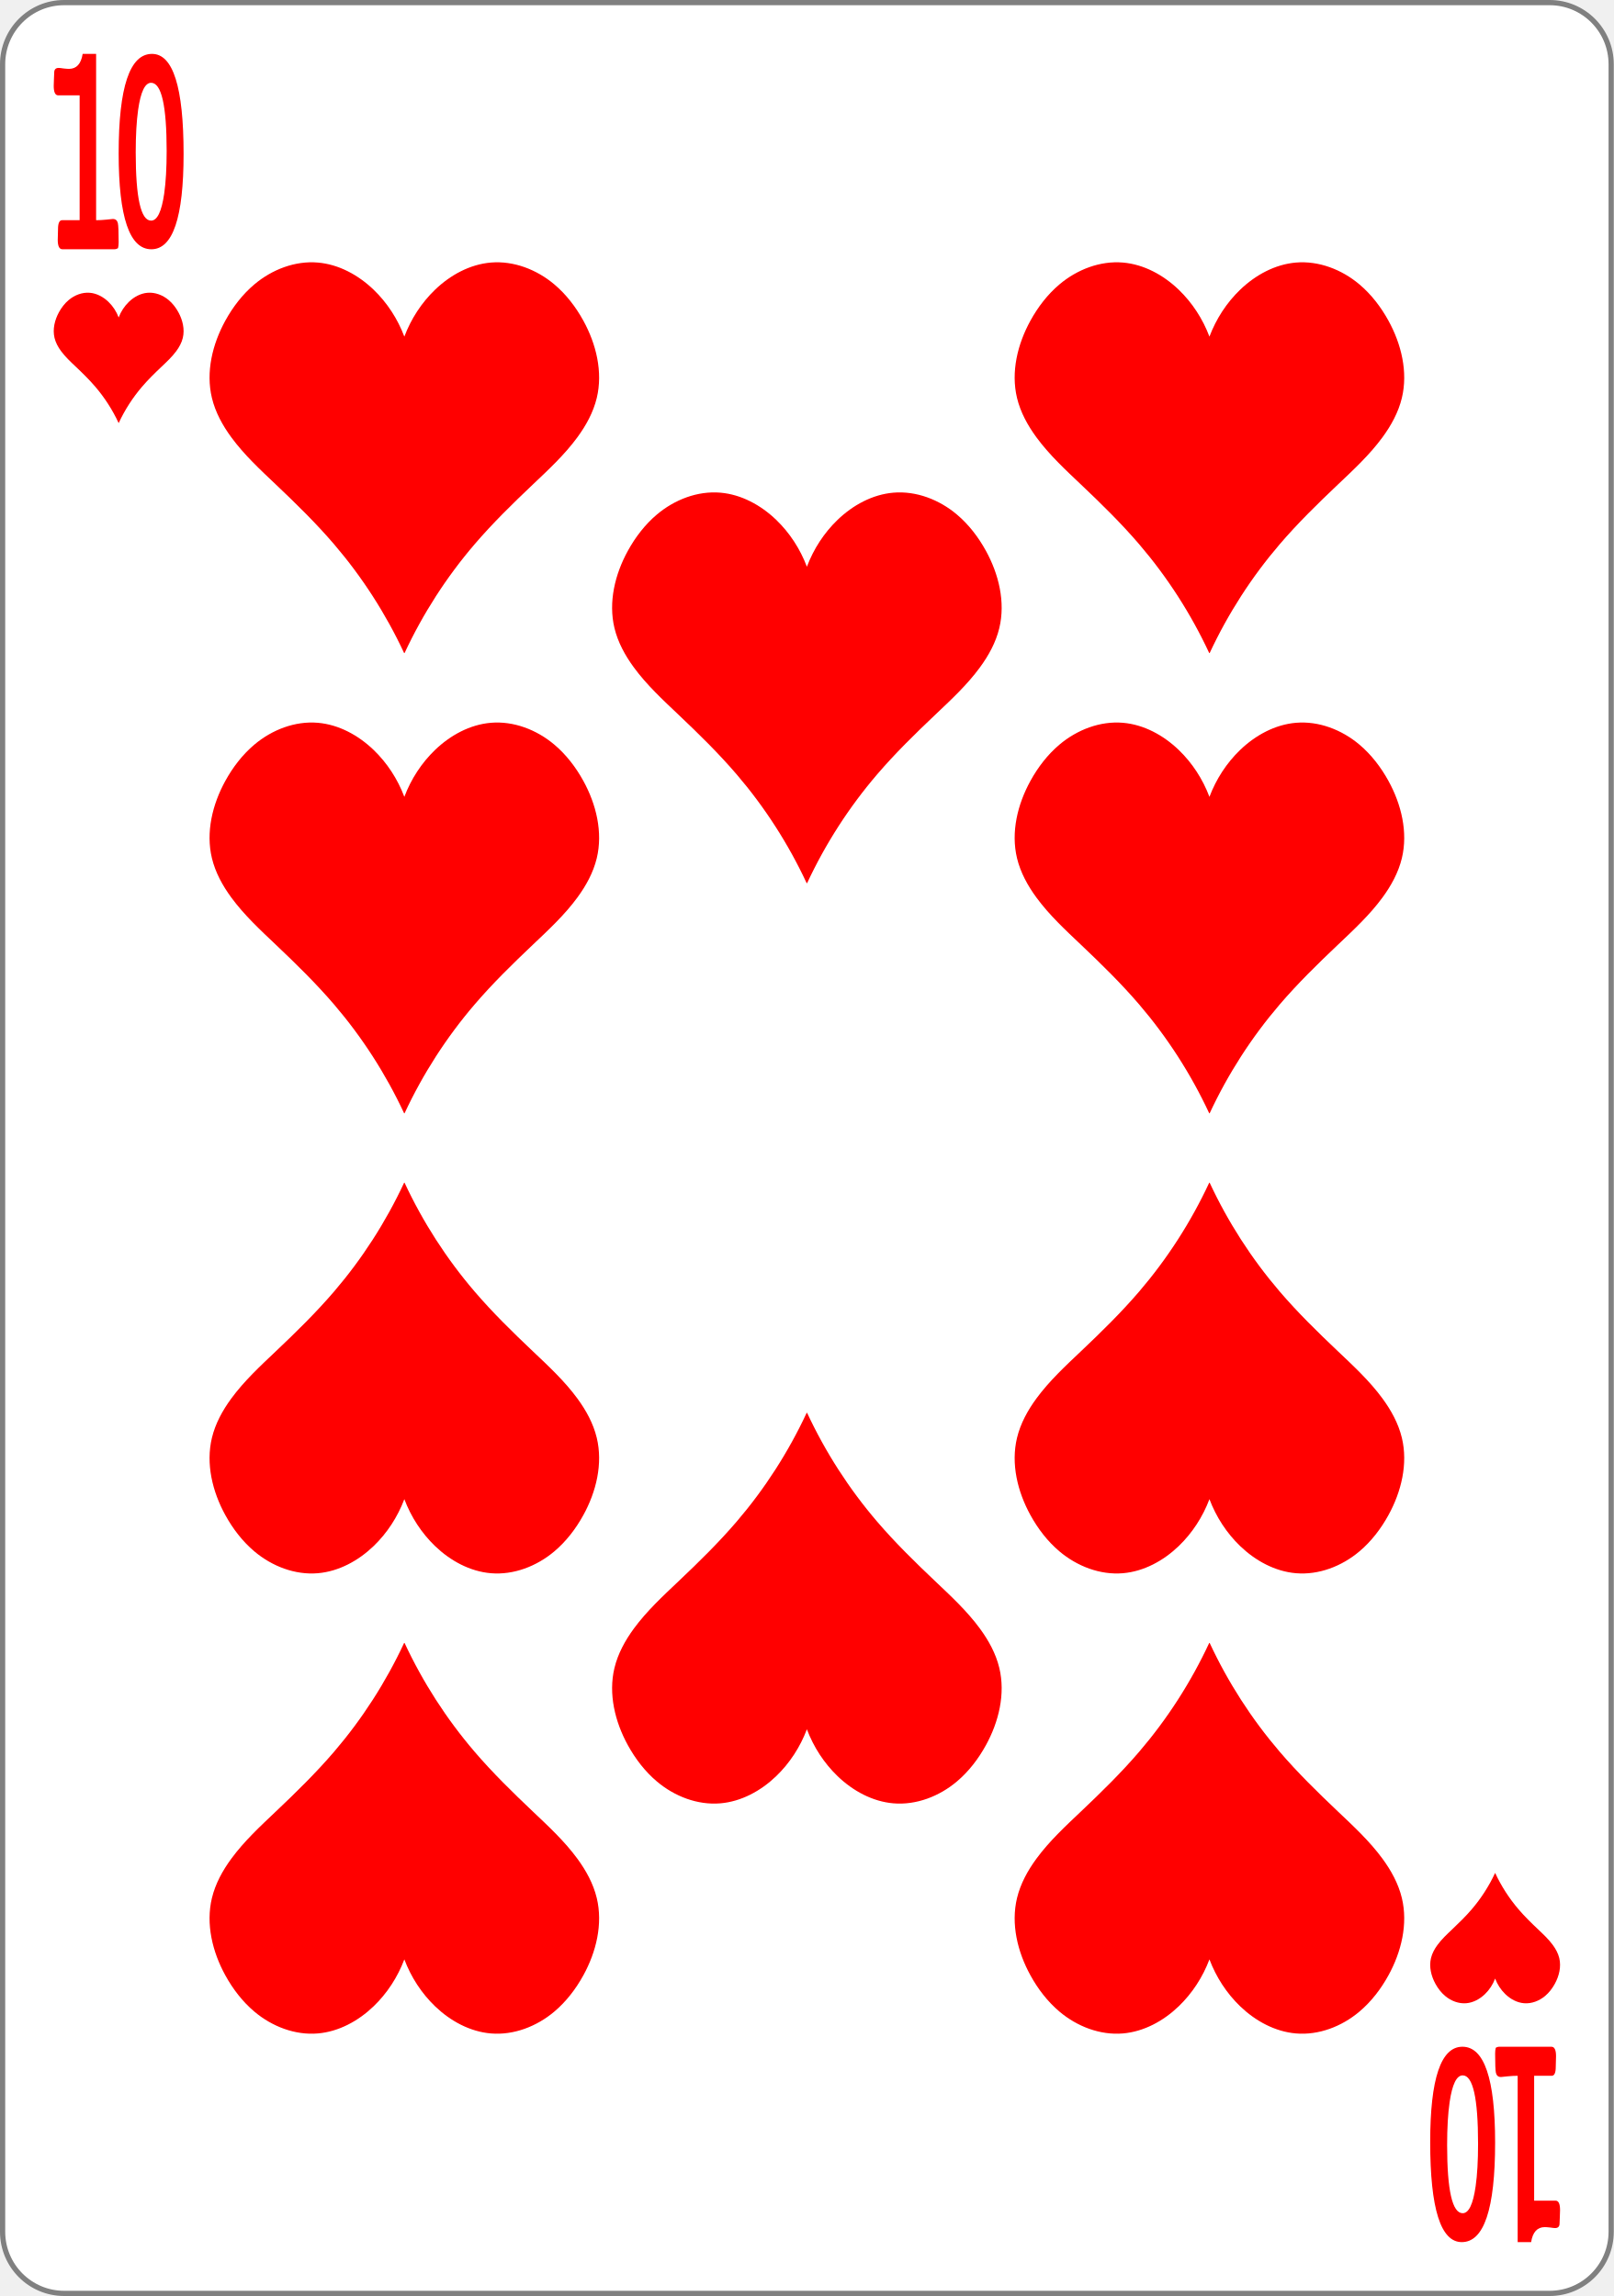
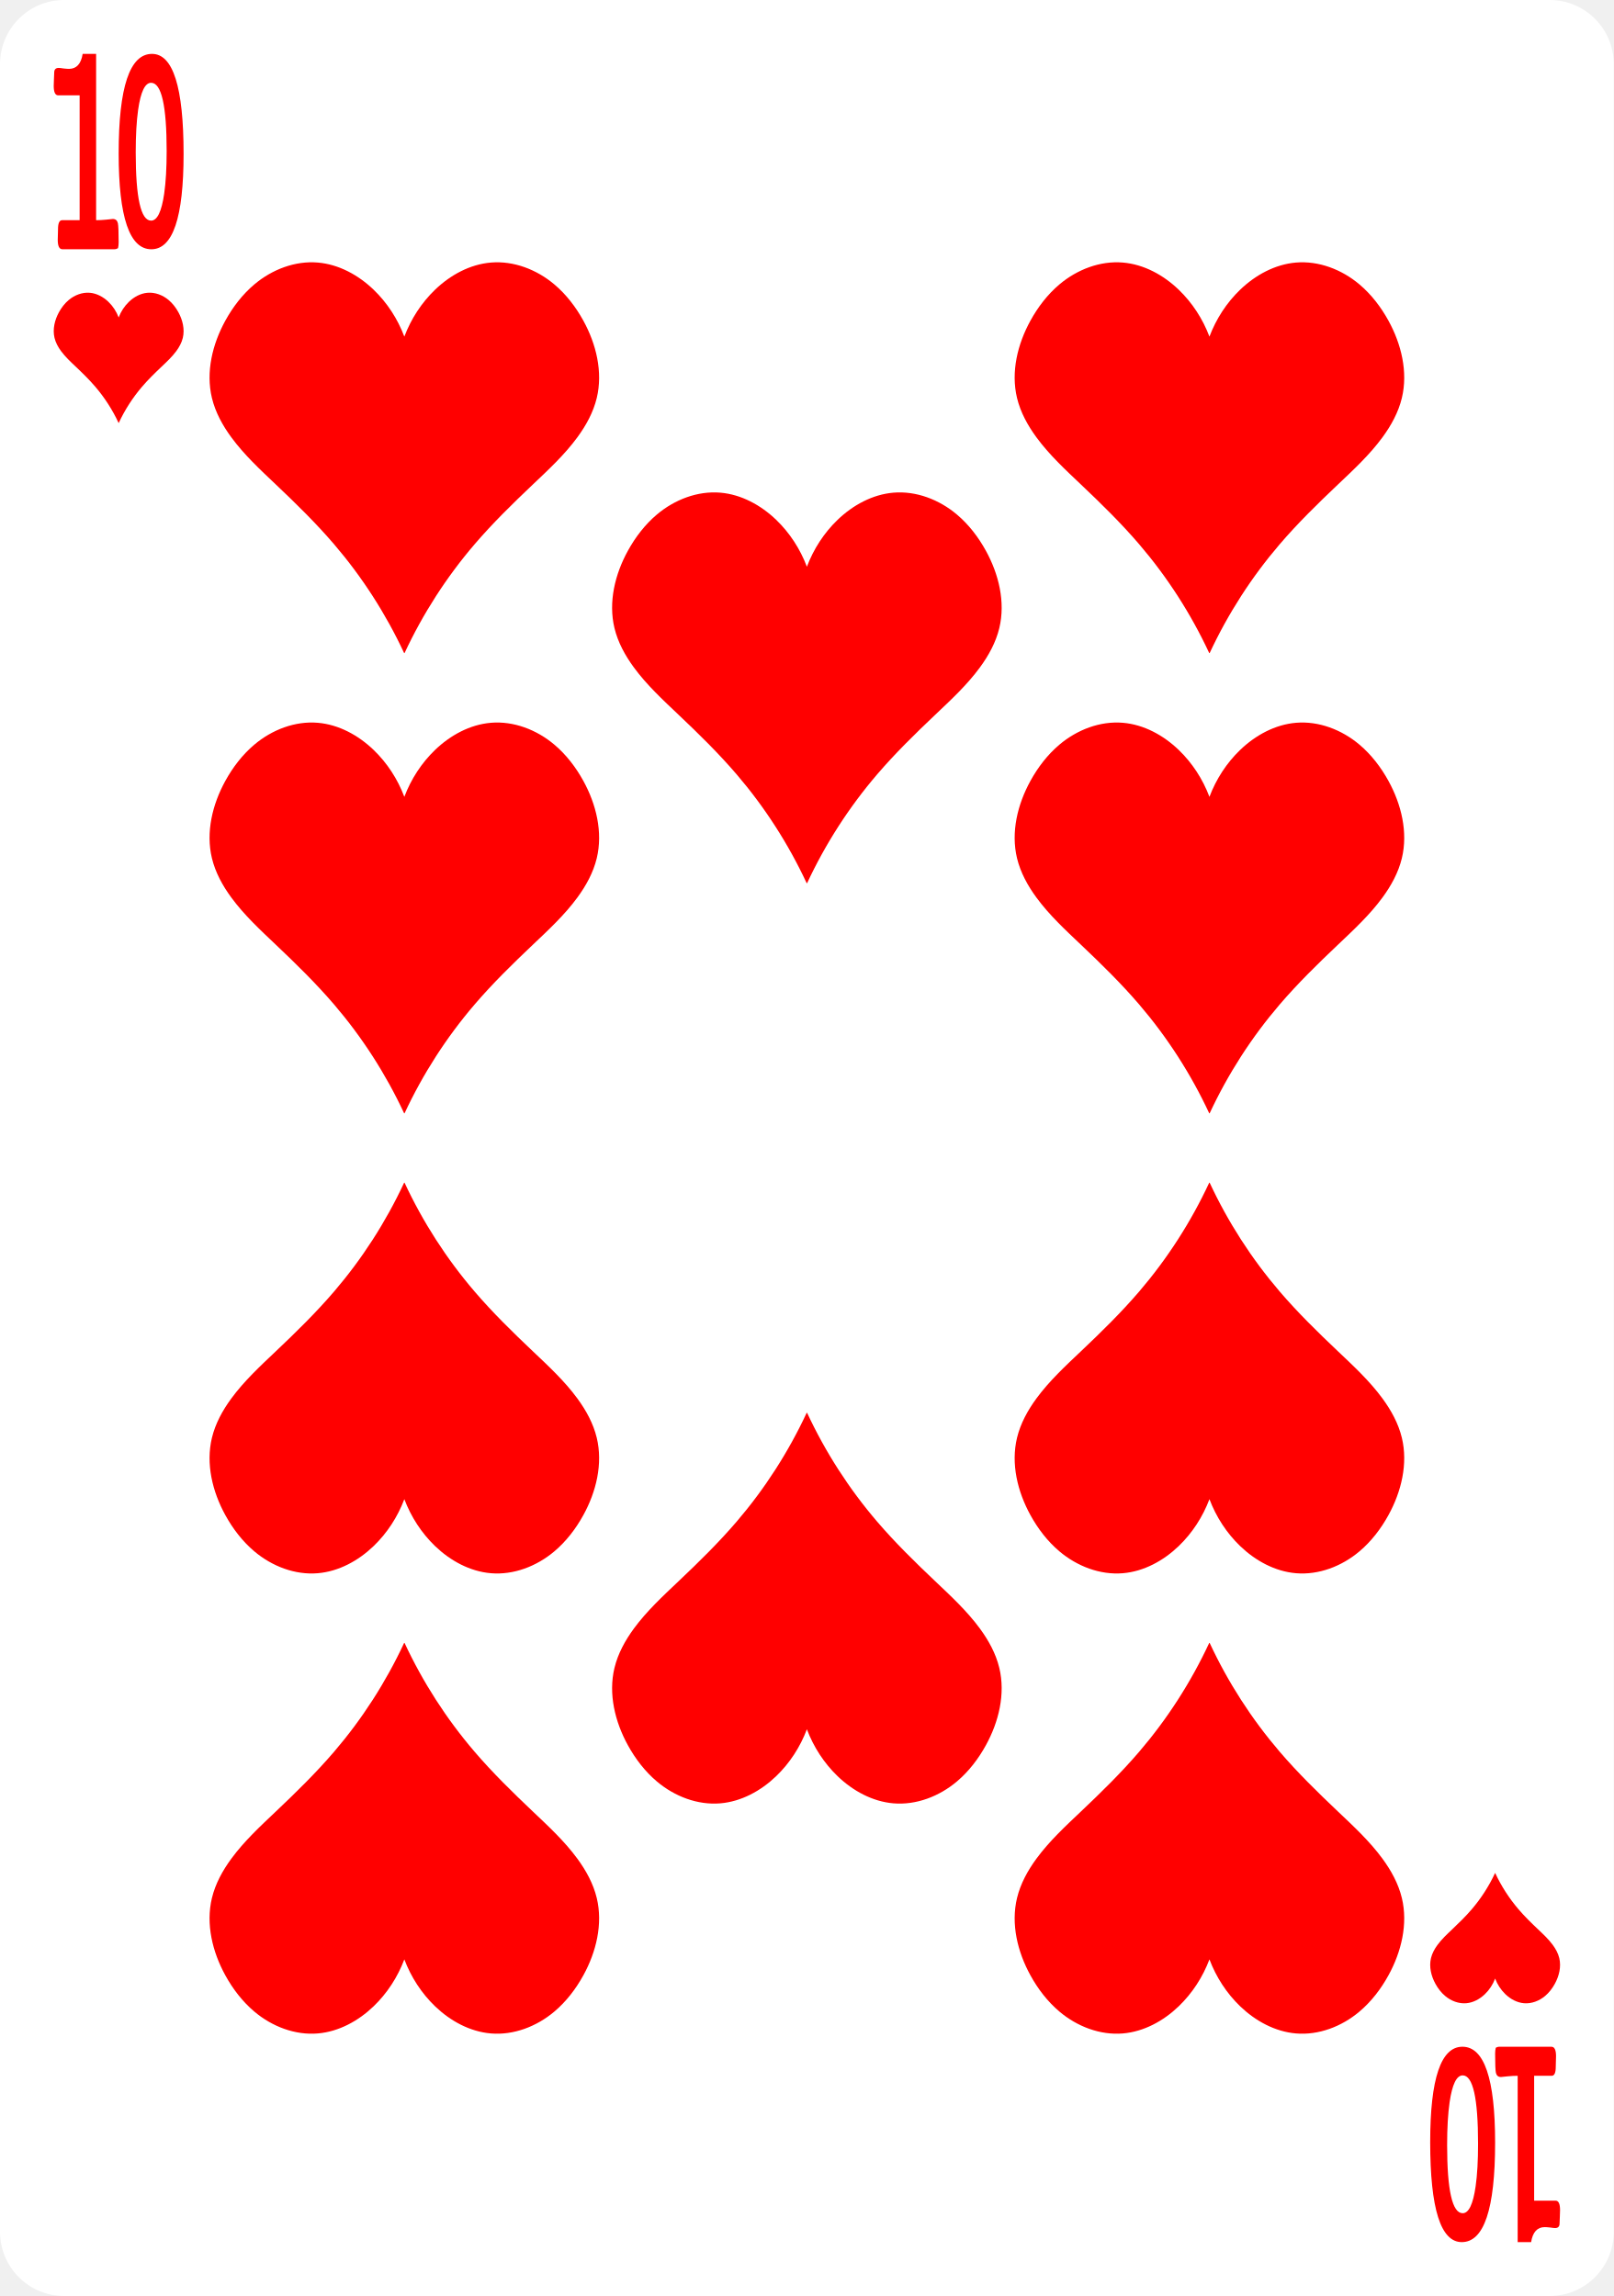
<svg xmlns="http://www.w3.org/2000/svg" width="234" height="333" id="svg2" version="1.1">
  <defs id="defs4" />
  <g id="layer1" transform="translate(0,-719.3622)">
    <g id="g935">
-       <rect rx="8.919" ry="8.946" y="719.74" x="0.378" height="332.244" width="233.244" id="rect4266" style="fill:#ffffff;fill-opacity:1;stroke:#808080;stroke-width:0.756;stroke-linecap:butt;stroke-linejoin:miter;stroke-miterlimit:4;stroke-dasharray:none;stroke-opacity:1" />
+       <rect rx="8.919" ry="8.946" y="719.74" x="0.378" height="332.244" width="233.244" id="rect4266" style="fill:#ffffff;fill-opacity:1;stroke:#ffffff;stroke-width:0.756;stroke-linecap:butt;stroke-linejoin:miter;stroke-miterlimit:4;stroke-dasharray:none;stroke-opacity:1" />
      <g transform="matrix(0.07348588,0,0,0.07370838,-248.0173,933.6006)" id="g4233" style="fill:none;stroke:#000000;stroke-width:3.181;stroke-opacity:1" />
      <g clip-path="none" style="fill:none;stroke:#000000;stroke-width:3.181;stroke-opacity:1" id="g4211" transform="matrix(0.07348588,0,0,0.07370838,-248.0173,933.6006)" />
      <g transform="matrix(0.07348588,0,0,0.07370838,-248.0173,933.6006)" id="g4227" style="fill:none;stroke:#000000;stroke-width:3.181;stroke-opacity:1" />
      <g id="text3216-7" style="font-style:normal;font-variant:normal;font-weight:bold;font-stretch:normal;font-size:3.772px;line-height:0%;font-family:'Levenim MT';-inkscape-font-specification:'Sans Bold';letter-spacing:0px;word-spacing:0px;fill:#ff0000;fill-opacity:1;stroke:none;stroke-width:1" transform="scale(0.7218475,1.385334)" aria-label="1">
        <path id="path902" style="font-size:28.97px;line-height:1.25;stroke-width:1" d="m 23.835,544.63 q 0,0.354 -0.127,0.622 -0.339,0.113 -0.736,0.113 H 12.533 q -0.934,0 -0.934,-0.99 0,-0.17 0.028,-0.538 0.028,-0.382 0.028,-0.58 0,-0.934 0.82,-0.934 h 3.522 v -13.071 h -4.3 q -0.905,0 -0.905,-0.99 0,-0.212 0.042,-0.679 0.057,-0.481 0.057,-0.721 0,-0.481 0.905,-0.481 0.255,0 0.962,0.057 0.707,0.042 1.103,0.042 2.263,0 2.744,-1.57 h 2.702 v 17.413 q 0.948,0 2.037,-0.057 1.103,-0.071 1.316,-0.071 0.82,0 1.018,0.439 0.156,0.382 0.156,1.995 z" />
      </g>
      <g id="text3990-14" style="font-style:normal;font-variant:normal;font-weight:bold;font-stretch:normal;font-size:3.772px;line-height:0%;font-family:'Levenim MT';-inkscape-font-specification:'Sans Bold';letter-spacing:0px;word-spacing:0px;fill:#ff0000;fill-opacity:1;stroke:none;stroke-width:1" transform="scale(0.6991885,1.43023)" aria-label="0">
        <path id="path899" style="font-size:27.659px;line-height:1.25;stroke-width:1" d="m 38.073,518.577 q 0,9.67 -6.685,9.67 -6.78,0 -6.78,-9.724 0,-10.089 6.915,-10.089 6.55,0 6.55,10.143 z m -3.511,-0.284 q 0,-6.928 -3.228,-6.928 -1.891,0 -2.688,2.742 -0.5,1.729 -0.5,4.308 0,6.928 3.187,6.928 1.904,0 2.715,-2.728 0.513,-1.756 0.513,-4.322 z" />
      </g>
      <g id="text3216-7-2" style="font-style:normal;font-variant:normal;font-weight:bold;font-stretch:normal;font-size:3.772px;line-height:0%;font-family:'Levenim MT';-inkscape-font-specification:'Sans Bold';letter-spacing:0px;word-spacing:0px;fill:#ff0000;fill-opacity:1;stroke:none;stroke-width:1" transform="scale(-0.7218475,-1.385334)" aria-label="1">
        <path id="path908" style="font-size:28.97px;line-height:1.25;stroke-width:1" d="m -300.333,-734.284 q 0,0.354 -0.127,0.622 -0.34,0.113 -0.736,0.113 h -10.44 q -0.934,0 -0.934,-0.99 0,-0.17 0.028,-0.538 0.028,-0.382 0.028,-0.58 0,-0.934 0.82,-0.934 h 3.522 v -13.071 h -4.3 q -0.905,0 -0.905,-0.99 0,-0.212 0.042,-0.679 0.057,-0.481 0.057,-0.721 0,-0.481 0.905,-0.481 0.255,0 0.962,0.057 0.707,0.042 1.103,0.042 2.263,0 2.744,-1.57 h 2.702 v 17.413 q 0.948,0 2.037,-0.057 1.103,-0.071 1.316,-0.071 0.82,0 1.018,0.439 0.156,0.382 0.156,1.995 z" />
      </g>
      <g id="text3990-14-6" style="font-style:normal;font-variant:normal;font-weight:bold;font-stretch:normal;font-size:3.772px;line-height:0%;font-family:'Levenim MT';-inkscape-font-specification:'Sans Bold';letter-spacing:0px;word-spacing:0px;fill:#ff0000;fill-opacity:1;stroke:none;stroke-width:1" transform="scale(-0.6991885,-1.43023)" aria-label="0">
        <path id="path905" style="font-size:27.659px;line-height:1.25;stroke-width:1" d="m -296.601,-720.192 q 0,9.67 -6.685,9.67 -6.78,0 -6.78,-9.724 0,-10.089 6.915,-10.089 6.55,0 6.55,10.143 z m -3.511,-0.284 q 0,-6.928 -3.228,-6.928 -1.891,0 -2.688,2.742 -0.5,1.729 -0.5,4.308 0,6.928 3.187,6.928 1.904,0 2.715,-2.728 0.513,-1.756 0.513,-4.322 z" />
      </g>
      <path id="path3940-9" d="m 58.597,814.076 c -2.653,-5.696 -6.078,-11.018 -10.147,-15.769 -2.624,-3.064 -5.509,-5.885 -8.431,-8.655 -2.283,-2.164 -4.606,-4.316 -6.474,-6.859 -1.262,-1.718 -2.315,-3.63 -2.817,-5.713 -0.909,-3.774 0.08,-7.82 1.945,-11.21 1.092,-1.985 2.49,-3.811 4.211,-5.263 2.557,-2.157 5.894,-3.446 9.203,-3.165 3.035,0.258 5.872,1.808 8.087,3.936 1.96,1.884 3.486,4.232 4.456,6.805 0.97,-2.573 2.496,-4.921 4.456,-6.805 2.214,-2.128 5.052,-3.678 8.087,-3.936 3.309,-0.281 6.646,1.008 9.203,3.165 1.721,1.452 3.119,3.277 4.211,5.263 1.865,3.39 2.853,7.436 1.945,11.21 -0.502,2.084 -1.555,3.995 -2.817,5.713 -1.868,2.543 -4.191,4.695 -6.474,6.859 -2.922,2.77 -5.807,5.591 -8.431,8.655 -4.069,4.751 -7.494,10.074 -10.147,15.769" style="fill:#ff0000;fill-opacity:1;stroke:none;stroke-width:1" />
      <path id="path3940-9-3" d="m 58.597,880.825 c -2.653,-5.696 -6.078,-11.018 -10.147,-15.769 -2.624,-3.064 -5.509,-5.885 -8.431,-8.655 -2.283,-2.164 -4.606,-4.316 -6.474,-6.859 -1.262,-1.718 -2.315,-3.63 -2.817,-5.713 -0.909,-3.774 0.08,-7.82 1.945,-11.21 1.092,-1.985 2.49,-3.811 4.211,-5.263 2.557,-2.157 5.894,-3.446 9.203,-3.165 3.035,0.258 5.872,1.808 8.087,3.936 1.96,1.884 3.486,4.232 4.456,6.805 0.97,-2.573 2.496,-4.921 4.456,-6.805 2.214,-2.128 5.052,-3.678 8.087,-3.936 3.309,-0.281 6.646,1.008 9.203,3.165 1.721,1.452 3.119,3.277 4.211,5.263 1.865,3.39 2.853,7.436 1.945,11.21 -0.502,2.084 -1.555,3.995 -2.817,5.713 -1.868,2.543 -4.191,4.695 -6.474,6.859 -2.922,2.77 -5.807,5.591 -8.431,8.655 -4.069,4.751 -7.494,10.074 -10.147,15.769" style="fill:#ff0000;fill-opacity:1;stroke:none;stroke-width:1" />
      <path id="path3940-9-1" d="m 175.338,814.076 c -2.653,-5.696 -6.078,-11.018 -10.147,-15.769 -2.624,-3.064 -5.509,-5.885 -8.431,-8.655 -2.283,-2.164 -4.606,-4.316 -6.474,-6.859 -1.262,-1.718 -2.315,-3.63 -2.817,-5.713 -0.909,-3.774 0.08,-7.82 1.945,-11.21 1.092,-1.985 2.49,-3.811 4.211,-5.263 2.557,-2.157 5.894,-3.446 9.203,-3.165 3.035,0.258 5.872,1.808 8.087,3.936 1.96,1.884 3.486,4.232 4.456,6.805 0.97,-2.573 2.497,-4.921 4.456,-6.805 2.214,-2.128 5.052,-3.678 8.087,-3.936 3.309,-0.281 6.646,1.008 9.203,3.165 1.721,1.452 3.119,3.277 4.211,5.263 1.865,3.39 2.853,7.436 1.945,11.21 -0.502,2.084 -1.555,3.995 -2.817,5.713 -1.868,2.543 -4.191,4.695 -6.474,6.859 -2.922,2.77 -5.807,5.591 -8.431,8.655 -4.069,4.751 -7.494,10.074 -10.147,15.769" style="fill:#ff0000;fill-opacity:1;stroke:none;stroke-width:1" />
      <path id="path3940-9-9" d="m 116.967,847.45 c -2.653,-5.696 -6.078,-11.018 -10.147,-15.769 -2.624,-3.064 -5.509,-5.885 -8.431,-8.655 -2.283,-2.164 -4.606,-4.316 -6.474,-6.859 -1.262,-1.718 -2.315,-3.63 -2.817,-5.713 -0.909,-3.774 0.08,-7.82 1.945,-11.21 1.092,-1.985 2.49,-3.811 4.211,-5.263 2.557,-2.157 5.894,-3.446 9.203,-3.165 3.035,0.258 5.872,1.808 8.087,3.936 1.96,1.884 3.486,4.232 4.456,6.805 0.97,-2.573 2.497,-4.921 4.456,-6.805 2.214,-2.128 5.052,-3.678 8.087,-3.936 3.309,-0.281 6.646,1.008 9.203,3.165 1.721,1.452 3.119,3.277 4.211,5.263 1.865,3.39 2.853,7.436 1.945,11.21 -0.502,2.084 -1.555,3.995 -2.817,5.713 -1.868,2.543 -4.191,4.695 -6.474,6.859 -2.922,2.77 -5.807,5.591 -8.431,8.655 -4.069,4.751 -7.494,10.074 -10.147,15.769" style="fill:#ff0000;fill-opacity:1;stroke:none;stroke-width:1" />
      <path id="path3940-9-8" d="m 175.338,880.825 c -2.653,-5.696 -6.078,-11.018 -10.147,-15.769 -2.624,-3.064 -5.509,-5.885 -8.431,-8.655 -2.283,-2.164 -4.606,-4.316 -6.474,-6.859 -1.262,-1.718 -2.315,-3.63 -2.817,-5.713 -0.909,-3.774 0.08,-7.82 1.945,-11.21 1.092,-1.985 2.49,-3.811 4.211,-5.263 2.557,-2.157 5.894,-3.446 9.203,-3.165 3.035,0.258 5.872,1.808 8.087,3.936 1.96,1.884 3.486,4.232 4.456,6.805 0.97,-2.573 2.497,-4.921 4.456,-6.805 2.214,-2.128 5.052,-3.678 8.087,-3.936 3.309,-0.281 6.646,1.008 9.203,3.165 1.721,1.452 3.119,3.277 4.211,5.263 1.865,3.39 2.853,7.436 1.945,11.21 -0.502,2.084 -1.555,3.995 -2.817,5.713 -1.868,2.543 -4.191,4.695 -6.474,6.859 -2.922,2.77 -5.807,5.591 -8.431,8.655 -4.069,4.751 -7.494,10.074 -10.147,15.769" style="fill:#ff0000;fill-opacity:1;stroke:none;stroke-width:1" />
      <path id="path3940-9-6" d="m 58.597,957.648 c -2.653,5.696 -6.078,11.018 -10.147,15.769 -2.624,3.064 -5.509,5.885 -8.431,8.655 -2.283,2.164 -4.606,4.316 -6.474,6.859 -1.262,1.718 -2.315,3.63 -2.817,5.713 -0.909,3.774 0.08,7.82 1.945,11.21 1.092,1.986 2.49,3.811 4.211,5.263 2.557,2.157 5.894,3.446 9.203,3.165 3.035,-0.258 5.872,-1.808 8.087,-3.936 1.96,-1.884 3.486,-4.232 4.456,-6.805 0.97,2.573 2.496,4.921 4.456,6.805 2.214,2.128 5.052,3.678 8.087,3.936 3.309,0.281 6.646,-1.008 9.203,-3.165 1.721,-1.452 3.119,-3.277 4.211,-5.263 1.865,-3.39 2.853,-7.436 1.945,-11.21 -0.502,-2.084 -1.555,-3.995 -2.817,-5.713 -1.868,-2.543 -4.191,-4.695 -6.474,-6.859 -2.922,-2.77 -5.807,-5.591 -8.431,-8.655 -4.069,-4.751 -7.494,-10.074 -10.147,-15.769" style="fill:#ff0000;fill-opacity:1;stroke:none;stroke-width:1" />
      <path id="path3940-9-3-5" d="m 58.597,890.9 c -2.653,5.696 -6.078,11.018 -10.147,15.769 -2.624,3.064 -5.509,5.885 -8.431,8.655 -2.283,2.164 -4.606,4.316 -6.474,6.859 -1.262,1.718 -2.315,3.63 -2.817,5.713 -0.909,3.774 0.08,7.82 1.945,11.21 1.092,1.985 2.49,3.811 4.211,5.263 2.557,2.157 5.894,3.446 9.203,3.165 3.035,-0.258 5.872,-1.808 8.087,-3.936 1.96,-1.884 3.486,-4.232 4.456,-6.805 0.97,2.573 2.496,4.921 4.456,6.805 2.214,2.128 5.052,3.678 8.087,3.936 3.309,0.281 6.646,-1.008 9.203,-3.165 1.721,-1.452 3.119,-3.277 4.211,-5.263 1.865,-3.39 2.853,-7.436 1.945,-11.21 -0.502,-2.084 -1.555,-3.995 -2.817,-5.713 -1.868,-2.543 -4.191,-4.695 -6.474,-6.859 -2.922,-2.77 -5.807,-5.591 -8.431,-8.655 -4.069,-4.751 -7.494,-10.074 -10.147,-15.769" style="fill:#ff0000;fill-opacity:1;stroke:none;stroke-width:1" />
      <path id="path3940-9-1-0" d="m 175.338,957.648 c -2.653,5.696 -6.078,11.018 -10.147,15.769 -2.624,3.064 -5.509,5.885 -8.431,8.655 -2.283,2.164 -4.606,4.316 -6.474,6.859 -1.262,1.718 -2.315,3.63 -2.817,5.713 -0.909,3.774 0.08,7.82 1.945,11.21 1.092,1.986 2.49,3.811 4.211,5.263 2.557,2.157 5.894,3.446 9.203,3.165 3.035,-0.258 5.872,-1.808 8.087,-3.936 1.96,-1.884 3.486,-4.232 4.456,-6.805 0.97,2.573 2.497,4.921 4.456,6.805 2.214,2.128 5.052,3.678 8.087,3.936 3.309,0.281 6.646,-1.008 9.203,-3.165 1.721,-1.452 3.119,-3.277 4.211,-5.263 1.865,-3.39 2.853,-7.436 1.945,-11.21 -0.502,-2.084 -1.555,-3.995 -2.817,-5.713 -1.868,-2.543 -4.191,-4.695 -6.474,-6.859 -2.922,-2.77 -5.807,-5.591 -8.431,-8.655 -4.069,-4.751 -7.494,-10.074 -10.147,-15.769" style="fill:#ff0000;fill-opacity:1;stroke:none;stroke-width:1" />
      <path id="path3940-9-9-2" d="m 116.967,924.274 c -2.653,5.696 -6.078,11.018 -10.147,15.769 -2.624,3.064 -5.509,5.885 -8.431,8.655 -2.283,2.164 -4.606,4.316 -6.474,6.859 -1.262,1.718 -2.315,3.63 -2.817,5.713 -0.909,3.774 0.08,7.82 1.945,11.21 1.092,1.985 2.49,3.811 4.211,5.263 2.557,2.157 5.894,3.446 9.203,3.165 3.035,-0.258 5.872,-1.808 8.087,-3.936 1.96,-1.884 3.486,-4.232 4.456,-6.805 0.97,2.573 2.497,4.921 4.456,6.805 2.214,2.128 5.052,3.678 8.087,3.936 3.309,0.281 6.646,-1.008 9.203,-3.165 1.721,-1.452 3.119,-3.277 4.211,-5.263 1.865,-3.39 2.853,-7.436 1.945,-11.21 -0.502,-2.084 -1.555,-3.995 -2.817,-5.713 -1.868,-2.543 -4.191,-4.695 -6.474,-6.859 -2.922,-2.77 -5.807,-5.591 -8.431,-8.655 -4.069,-4.751 -7.494,-10.074 -10.147,-15.769" style="fill:#ff0000;fill-opacity:1;stroke:none;stroke-width:1" />
      <path id="path3940-9-8-8" d="m 175.338,890.9 c -2.653,5.696 -6.078,11.018 -10.147,15.769 -2.624,3.064 -5.509,5.885 -8.431,8.655 -2.283,2.164 -4.606,4.316 -6.474,6.859 -1.262,1.718 -2.315,3.63 -2.817,5.713 -0.909,3.774 0.08,7.82 1.945,11.21 1.092,1.985 2.49,3.811 4.211,5.263 2.557,2.157 5.894,3.446 9.203,3.165 3.035,-0.258 5.872,-1.808 8.087,-3.936 1.96,-1.884 3.486,-4.232 4.456,-6.805 0.97,2.573 2.497,4.921 4.456,6.805 2.214,2.128 5.052,3.678 8.087,3.936 3.309,0.281 6.646,-1.008 9.203,-3.165 1.721,-1.452 3.119,-3.277 4.211,-5.263 1.865,-3.39 2.853,-7.436 1.945,-11.21 -0.502,-2.084 -1.555,-3.995 -2.817,-5.713 -1.868,-2.543 -4.191,-4.695 -6.474,-6.859 -2.922,-2.77 -5.807,-5.591 -8.431,-8.655 -4.069,-4.751 -7.494,-10.074 -10.147,-15.769" style="fill:#ff0000;fill-opacity:1;stroke:none;stroke-width:1" />
      <path id="path3940-9-6-6" d="m 216.784,991.022 c -0.884,1.899 -2.026,3.673 -3.382,5.256 -0.875,1.021 -1.836,1.962 -2.81,2.885 -0.761,0.721 -1.535,1.439 -2.158,2.286 -0.421,0.573 -0.772,1.21 -0.939,1.905 -0.303,1.258 0.027,2.607 0.648,3.737 0.364,0.662 0.83,1.27 1.404,1.754 0.852,0.719 1.965,1.149 3.068,1.055 1.012,-0.086 1.957,-0.603 2.696,-1.312 0.653,-0.628 1.162,-1.411 1.485,-2.268 0.323,0.858 0.832,1.64 1.485,2.268 0.738,0.71 1.684,1.226 2.696,1.312 1.103,0.094 2.215,-0.336 3.068,-1.055 0.574,-0.484 1.04,-1.093 1.404,-1.754 0.622,-1.13 0.951,-2.479 0.648,-3.737 -0.167,-0.695 -0.518,-1.332 -0.939,-1.905 -0.623,-0.848 -1.397,-1.565 -2.158,-2.286 -0.974,-0.923 -1.936,-1.864 -2.81,-2.885 -1.356,-1.584 -2.498,-3.358 -3.382,-5.256" style="fill:#ff0000;fill-opacity:1;stroke:none;stroke-width:1" />
      <path id="path3940-9-0" d="m 17.195,780.702 c -0.884,-1.899 -2.026,-3.673 -3.382,-5.256 -0.875,-1.021 -1.836,-1.962 -2.81,-2.885 -0.761,-0.721 -1.535,-1.439 -2.158,-2.286 -0.421,-0.573 -0.772,-1.21 -0.939,-1.904 -0.303,-1.258 0.027,-2.607 0.648,-3.737 0.364,-0.662 0.83,-1.27 1.404,-1.754 0.852,-0.719 1.965,-1.149 3.068,-1.055 1.012,0.086 1.957,0.603 2.696,1.312 0.653,0.628 1.162,1.411 1.485,2.268 0.323,-0.858 0.832,-1.64 1.485,-2.268 0.738,-0.709 1.684,-1.226 2.696,-1.312 1.103,-0.094 2.215,0.336 3.068,1.055 0.574,0.484 1.04,1.093 1.404,1.754 0.622,1.13 0.951,2.479 0.648,3.737 -0.167,0.695 -0.518,1.332 -0.939,1.904 -0.623,0.848 -1.397,1.565 -2.158,2.286 -0.974,0.923 -1.936,1.864 -2.81,2.885 -1.356,1.584 -2.498,3.358 -3.382,5.256" style="fill:#ff0000;fill-opacity:1;stroke:none;stroke-width:1" />
    </g>
  </g>
</svg>
